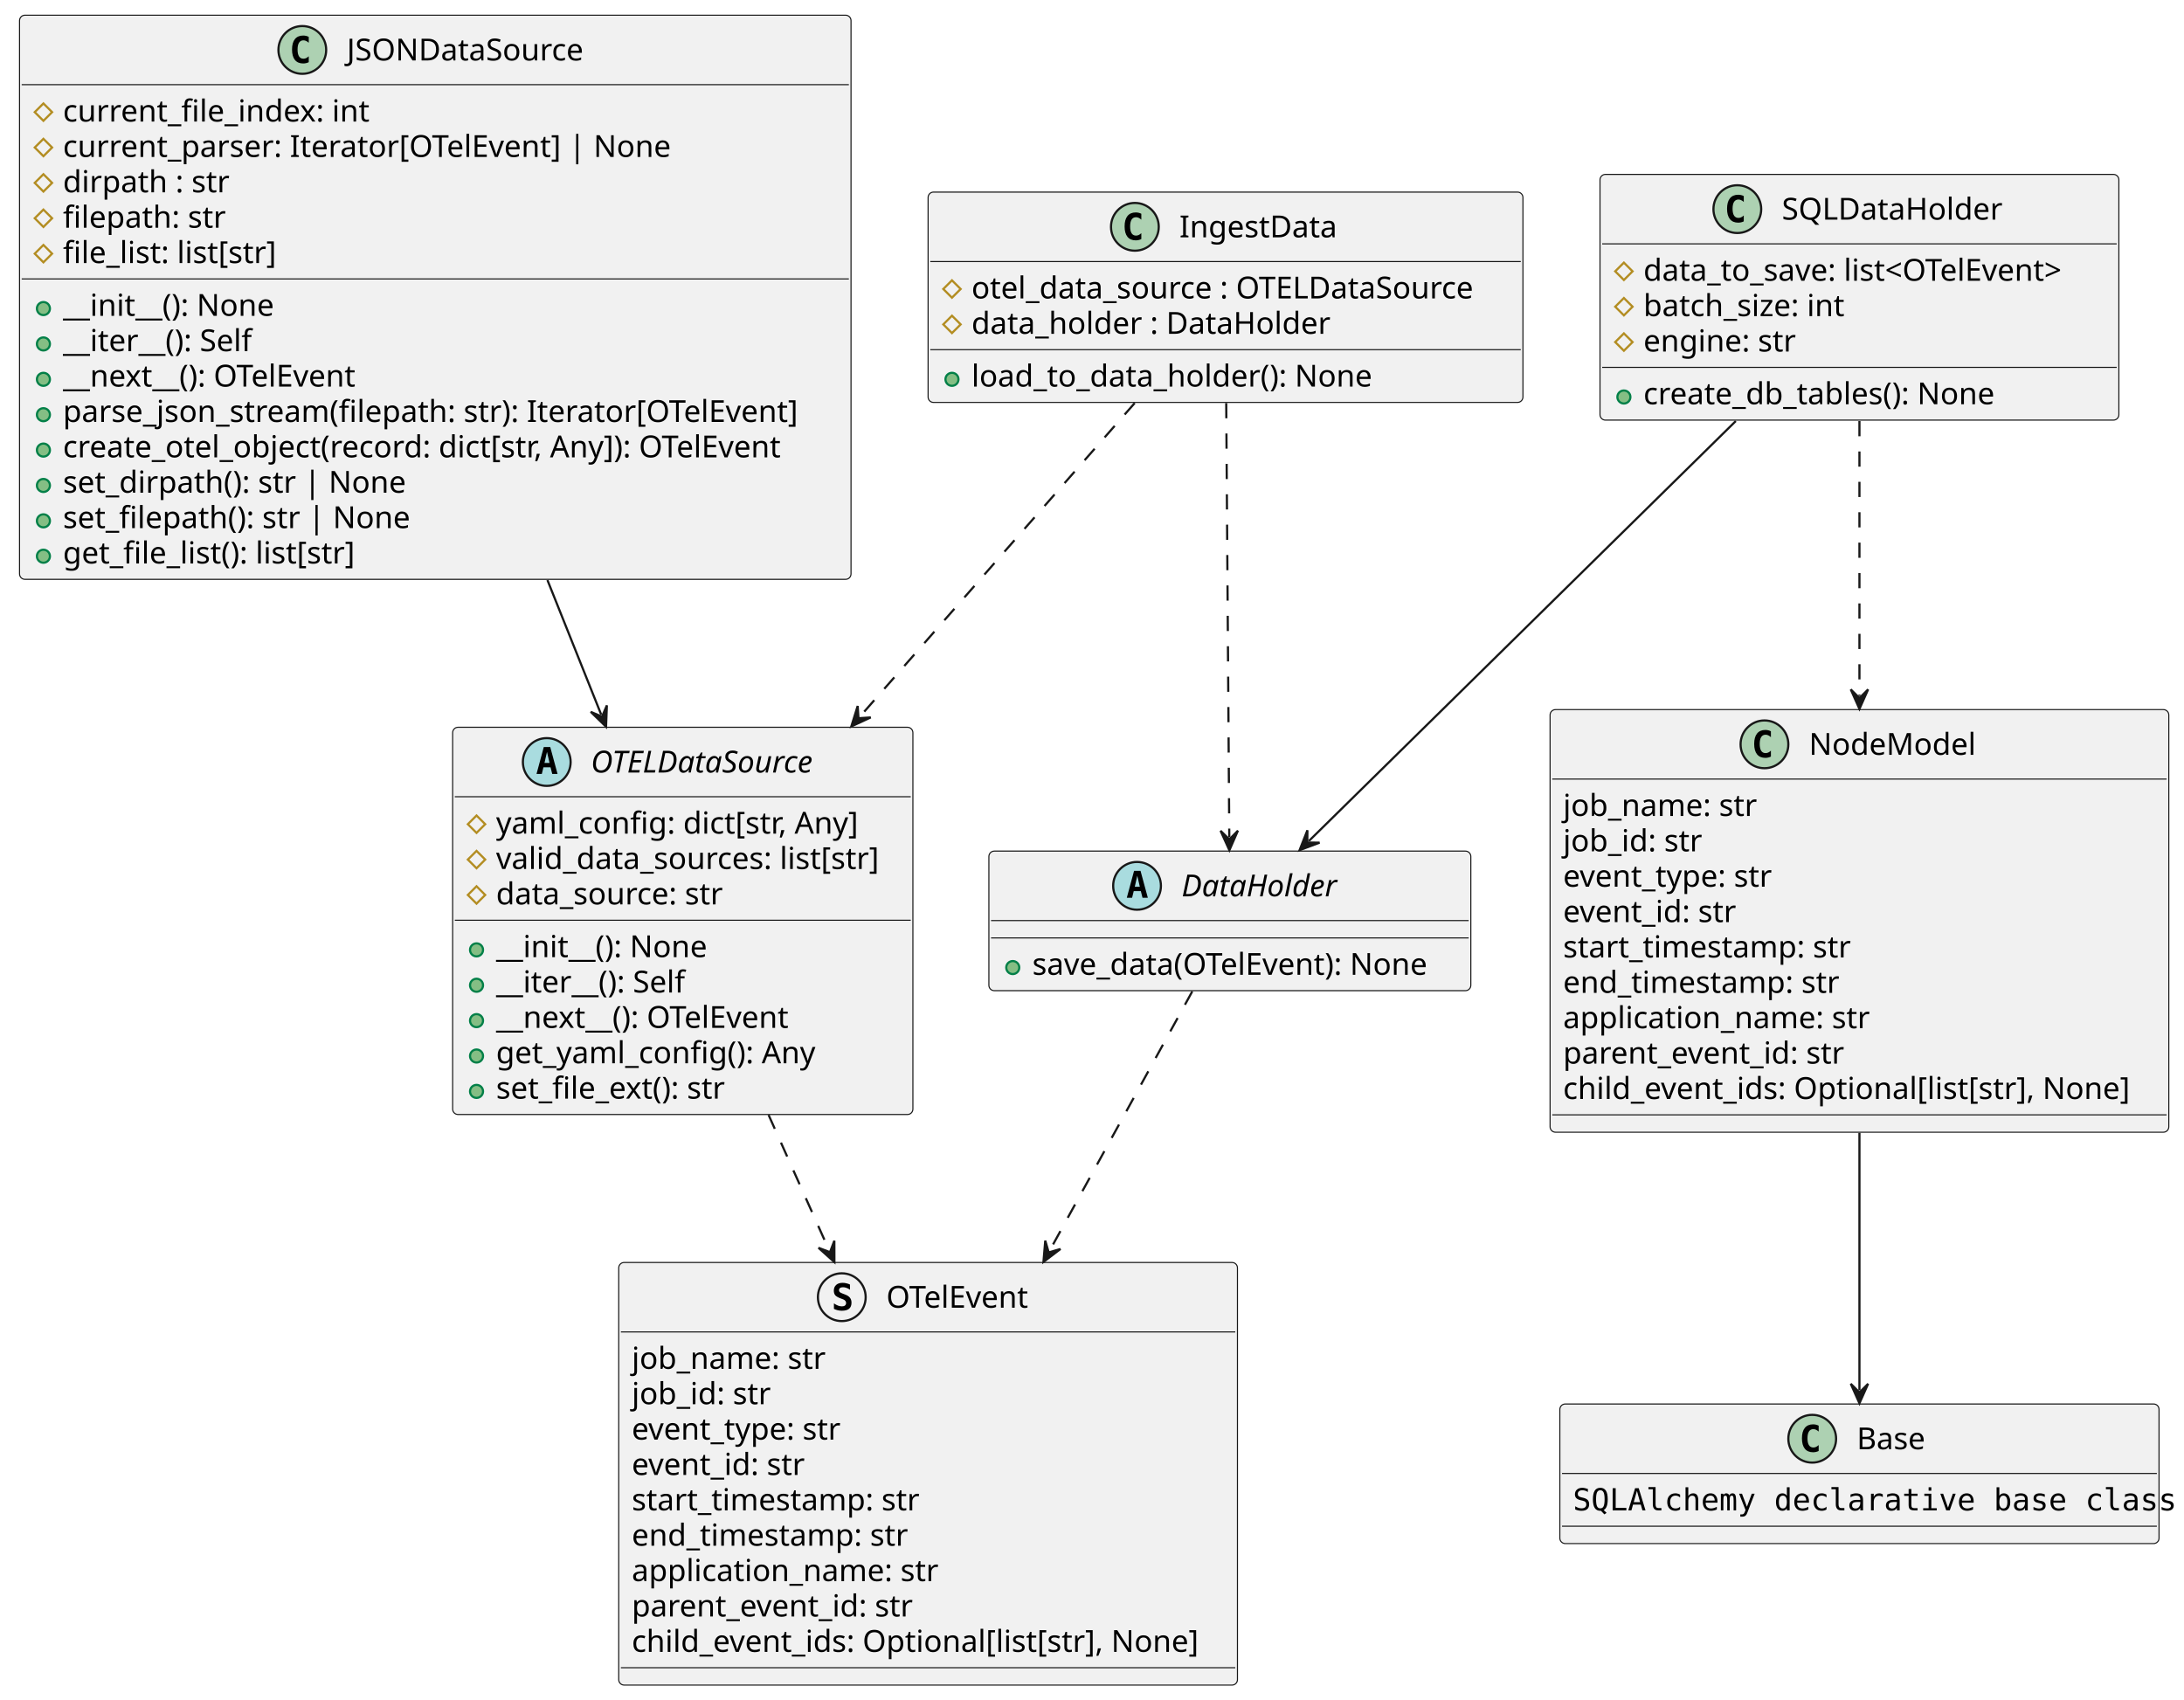
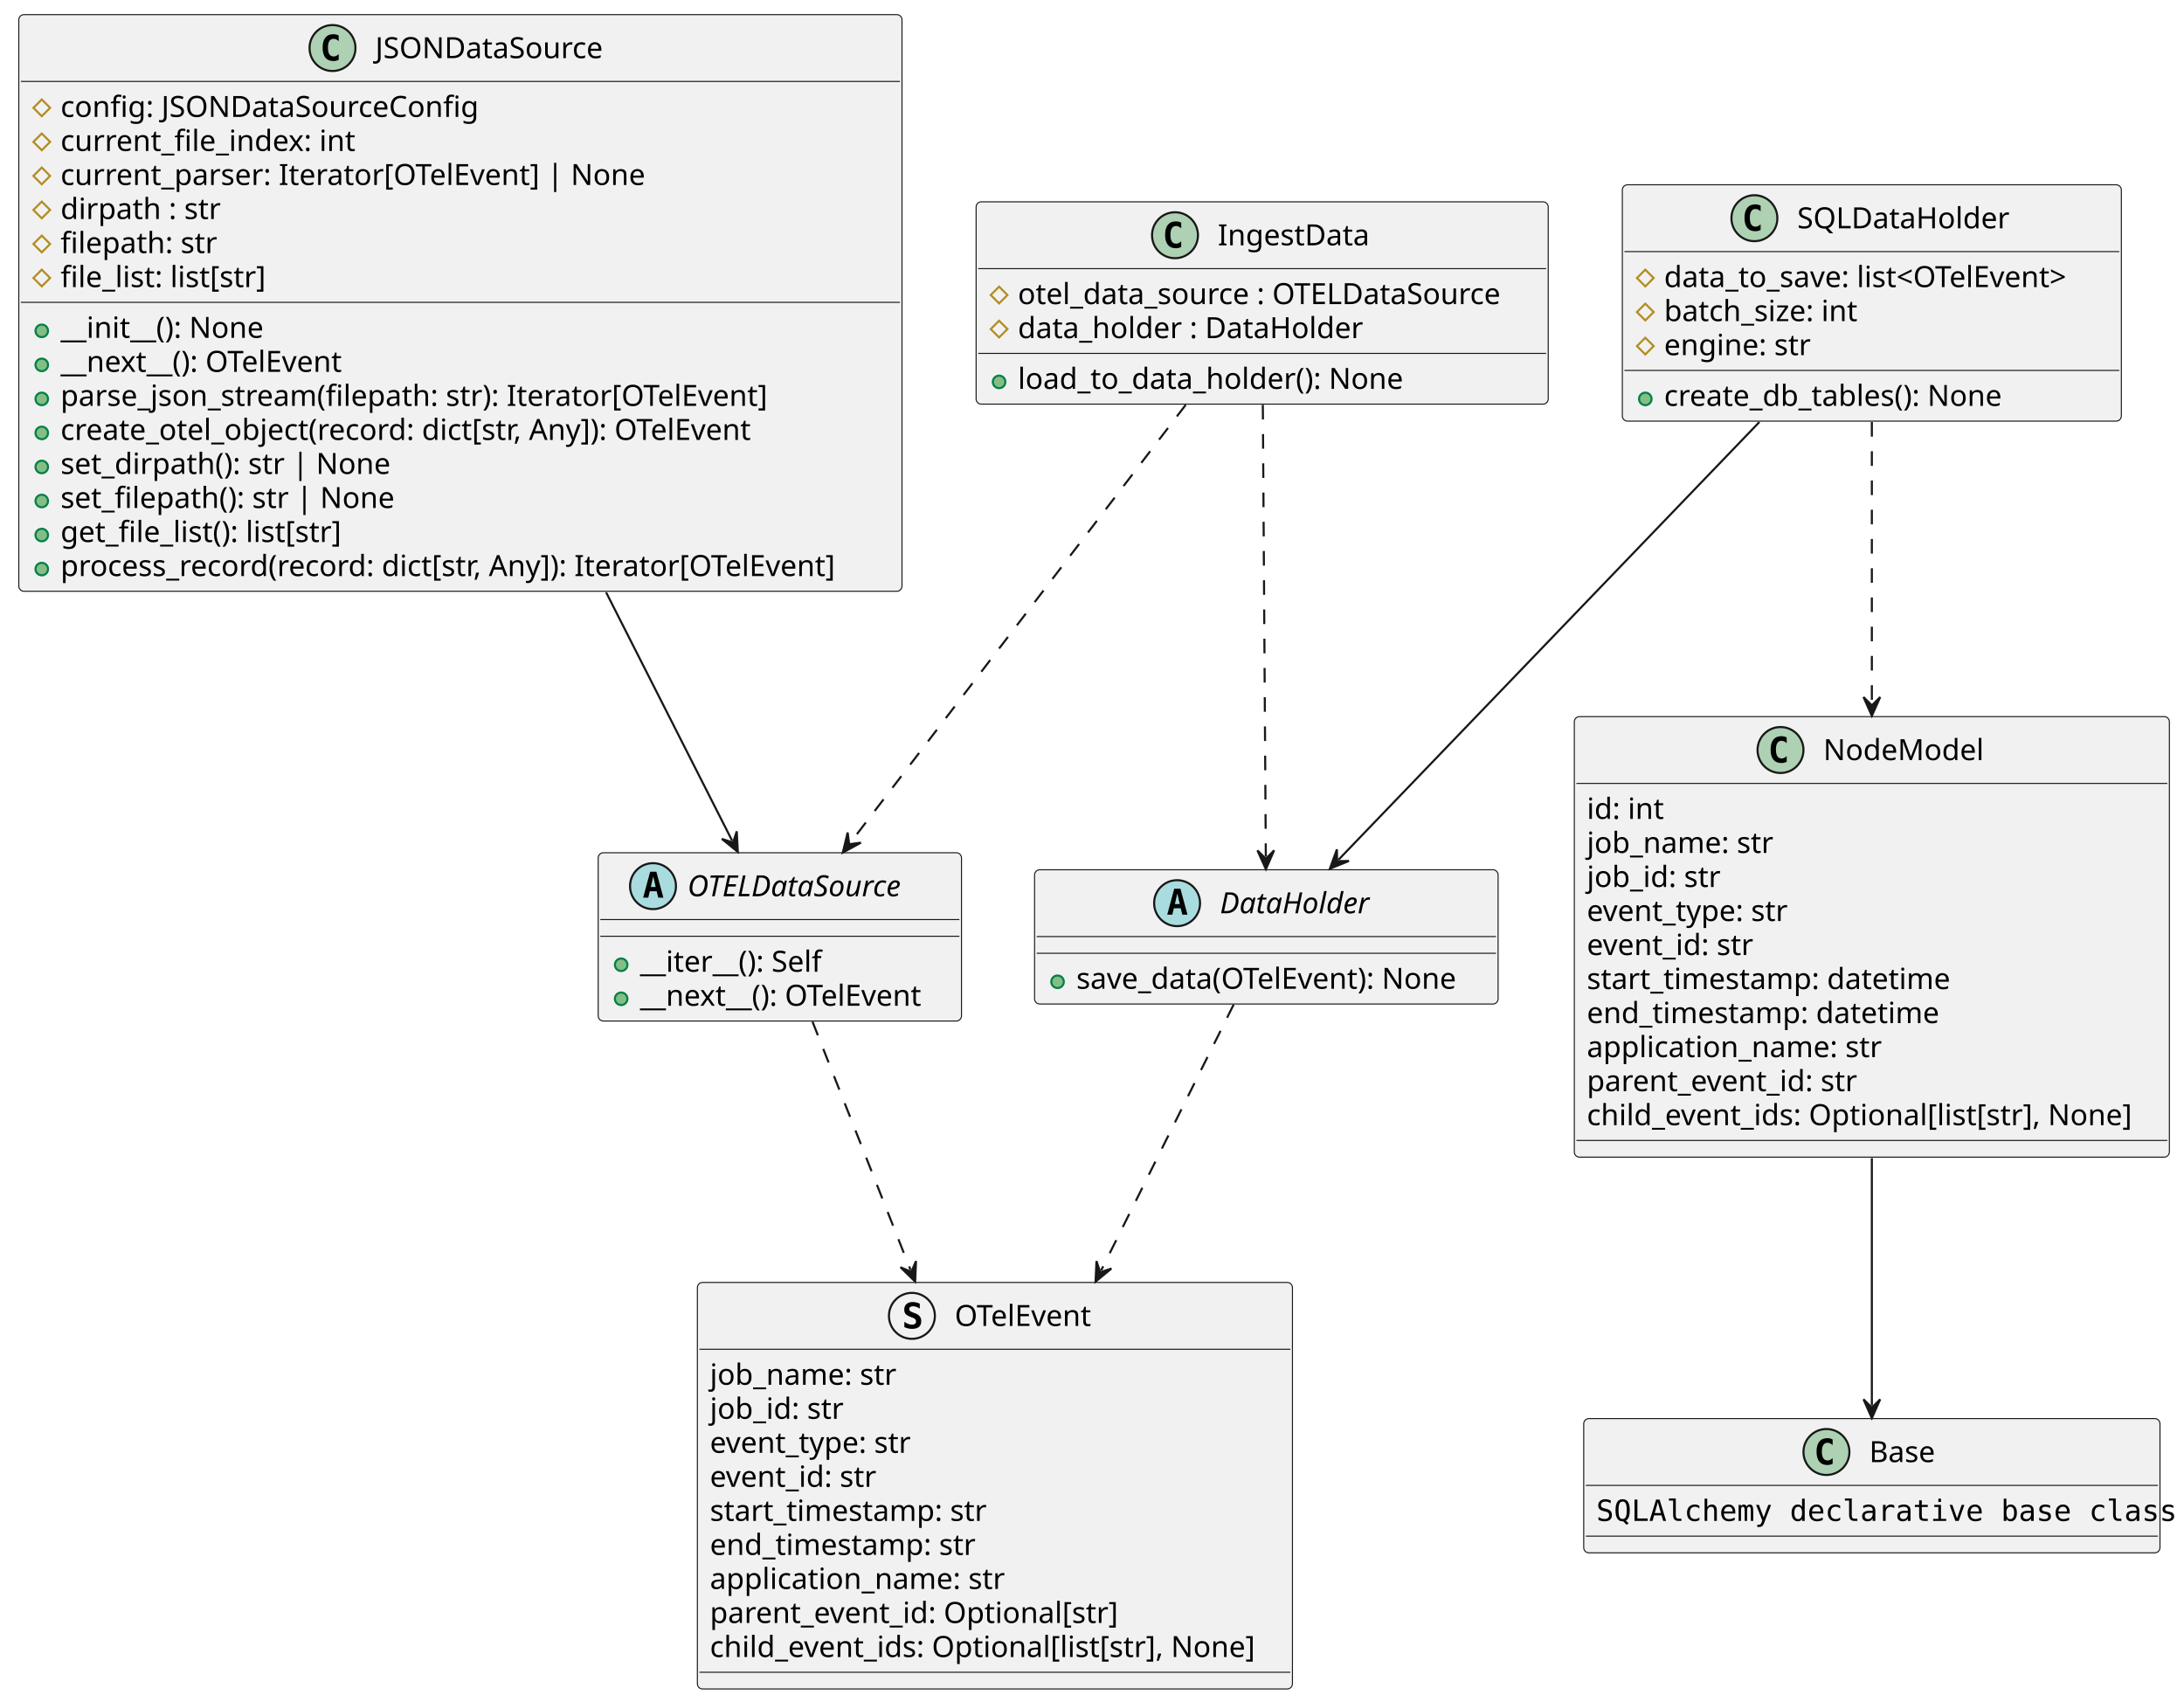
- <svg xmlns="http://www.w3.org/2000/svg" contentStyleType="text/css" height="783px" preserveAspectRatio="none" style="width:1006px;height:783px;background:#FFFFFF;" version="1.1" viewBox="0 0 1006 783" width="1006px" zoomAndPan="magnify">
+ <svg xmlns="http://www.w3.org/2000/svg" contentStyleType="text/css" height="815px" preserveAspectRatio="none" style="width:1046px;height:815px;background:#FFFFFF;" version="1.1" viewBox="0 0 1046 815" width="1046px" zoomAndPan="magnify">
  <defs />
  <g>
    <g id="elem_OTelEvent">
-       <rect codeLine="2" fill="#F1F1F1" height="194.672" id="OTelEvent" rx="2.5" ry="2.5" style="stroke:#181818;stroke-width:0.5;" width="285" x="285" y="581.53" />
-       <ellipse cx="387.75" cy="597.53" fill="#F1F1F1" rx="11" ry="11" style="stroke:#181818;stroke-width:1.0;" />
-       <path d="M387.234,598.092 Q385.375,597.389 384.719,596.624 Q384.078,595.842 384.078,594.53 Q384.078,592.842 385.156,591.874 Q386.234,590.905 388.109,590.905 Q388.969,590.905 389.812,591.108 Q390.672,591.296 391.516,591.686 L391.516,594.077 Q390.734,593.514 389.906,593.233 Q389.094,592.936 388.297,592.936 Q387.422,592.936 386.938,593.296 Q386.469,593.655 386.469,594.311 Q386.469,594.827 386.812,595.171 Q387.156,595.499 388.25,595.905 L389.312,596.311 Q390.797,596.858 391.5,597.764 Q392.219,598.671 392.219,600.046 Q392.219,601.921 391.109,602.842 Q390,603.764 387.75,603.764 Q386.828,603.764 385.906,603.546 Q384.984,603.327 384.125,602.905 L384.125,600.374 Q385.094,601.061 386.016,601.405 Q386.938,601.749 387.828,601.749 Q388.734,601.749 389.234,601.342 Q389.734,600.921 389.734,600.186 Q389.734,599.624 389.391,599.217 Q389.062,598.796 388.438,598.546 L387.234,598.092 Z " fill="#000000" />
-       <text fill="#000000" font-family="sans-serif" font-size="14" lengthAdjust="spacing" textLength="71" x="408.25" y="602.377">OTelEvent</text>
-       <line style="stroke:#181818;stroke-width:0.5;" x1="286" x2="569" y1="613.53" y2="613.53" />
-       <text fill="#000000" font-family="sans-serif" font-size="14" lengthAdjust="spacing" textLength="94" x="291" y="630.525">job_name: str</text>
-       <text fill="#000000" font-family="sans-serif" font-size="14" lengthAdjust="spacing" textLength="67" x="291" y="646.822">job_id: str</text>
-       <text fill="#000000" font-family="sans-serif" font-size="14" lengthAdjust="spacing" textLength="103" x="291" y="663.119">event_type: str</text>
-       <text fill="#000000" font-family="sans-serif" font-size="14" lengthAdjust="spacing" textLength="85" x="291" y="679.416">event_id: str</text>
-       <text fill="#000000" font-family="sans-serif" font-size="14" lengthAdjust="spacing" textLength="138" x="291" y="695.713">start_timestamp: str</text>
-       <text fill="#000000" font-family="sans-serif" font-size="14" lengthAdjust="spacing" textLength="134" x="291" y="712.01">end_timestamp: str</text>
-       <text fill="#000000" font-family="sans-serif" font-size="14" lengthAdjust="spacing" textLength="147" x="291" y="728.306">application_name: str</text>
-       <text fill="#000000" font-family="sans-serif" font-size="14" lengthAdjust="spacing" textLength="137" x="291" y="744.603">parent_event_id: str</text>
-       <text fill="#000000" font-family="sans-serif" font-size="14" lengthAdjust="spacing" textLength="273" x="291" y="760.9">child_event_ids: Optional[list[str], None]</text>
-       <line style="stroke:#181818;stroke-width:0.5;" x1="286" x2="569" y1="768.202" y2="768.202" />
+       <rect codeLine="2" fill="#F1F1F1" height="194.672" id="OTelEvent" rx="2.5" ry="2.5" style="stroke:#181818;stroke-width:0.5;" width="285" x="334" y="614.13" />
+       <ellipse cx="436.75" cy="630.13" fill="#F1F1F1" rx="11" ry="11" style="stroke:#181818;stroke-width:1.0;" />
+       <path d="M436.234,630.692 Q434.375,629.989 433.719,629.224 Q433.078,628.442 433.078,627.13 Q433.078,625.442 434.156,624.474 Q435.234,623.505 437.109,623.505 Q437.969,623.505 438.812,623.708 Q439.672,623.896 440.516,624.286 L440.516,626.677 Q439.734,626.114 438.906,625.833 Q438.094,625.536 437.297,625.536 Q436.422,625.536 435.938,625.896 Q435.469,626.255 435.469,626.911 Q435.469,627.427 435.812,627.771 Q436.156,628.099 437.25,628.505 L438.312,628.911 Q439.797,629.458 440.5,630.364 Q441.219,631.271 441.219,632.646 Q441.219,634.521 440.109,635.442 Q439,636.364 436.75,636.364 Q435.828,636.364 434.906,636.146 Q433.984,635.927 433.125,635.505 L433.125,632.974 Q434.094,633.661 435.016,634.005 Q435.938,634.349 436.828,634.349 Q437.734,634.349 438.234,633.942 Q438.734,633.521 438.734,632.786 Q438.734,632.224 438.391,631.817 Q438.062,631.396 437.438,631.146 L436.234,630.692 Z " fill="#000000" />
+       <text fill="#000000" font-family="sans-serif" font-size="14" lengthAdjust="spacing" textLength="71" x="457.25" y="634.977">OTelEvent</text>
+       <line style="stroke:#181818;stroke-width:0.5;" x1="335" x2="618" y1="646.13" y2="646.13" />
+       <text fill="#000000" font-family="sans-serif" font-size="14" lengthAdjust="spacing" textLength="94" x="340" y="663.125">job_name: str</text>
+       <text fill="#000000" font-family="sans-serif" font-size="14" lengthAdjust="spacing" textLength="67" x="340" y="679.422">job_id: str</text>
+       <text fill="#000000" font-family="sans-serif" font-size="14" lengthAdjust="spacing" textLength="103" x="340" y="695.719">event_type: str</text>
+       <text fill="#000000" font-family="sans-serif" font-size="14" lengthAdjust="spacing" textLength="85" x="340" y="712.016">event_id: str</text>
+       <text fill="#000000" font-family="sans-serif" font-size="14" lengthAdjust="spacing" textLength="138" x="340" y="728.313">start_timestamp: str</text>
+       <text fill="#000000" font-family="sans-serif" font-size="14" lengthAdjust="spacing" textLength="134" x="340" y="744.61">end_timestamp: str</text>
+       <text fill="#000000" font-family="sans-serif" font-size="14" lengthAdjust="spacing" textLength="147" x="340" y="760.906">application_name: str</text>
+       <text fill="#000000" font-family="sans-serif" font-size="14" lengthAdjust="spacing" textLength="204" x="340" y="777.203">parent_event_id: Optional[str]</text>
+       <text fill="#000000" font-family="sans-serif" font-size="14" lengthAdjust="spacing" textLength="273" x="340" y="793.5">child_event_ids: Optional[list[str], None]</text>
+       <line style="stroke:#181818;stroke-width:0.5;" x1="335" x2="618" y1="800.802" y2="800.802" />
    </g>
    <g id="elem_OTELDataSource">
-       <rect codeLine="14" fill="#F1F1F1" height="178.375" id="OTELDataSource" rx="2.5" ry="2.5" style="stroke:#181818;stroke-width:0.5;" width="212" x="208.5" y="335" />
-       <ellipse cx="251.85" cy="351" fill="#A9DCDF" rx="11" ry="11" style="stroke:#181818;stroke-width:1.0;" />
-       <path d="M251.959,346.344 L250.803,351.422 L253.131,351.422 L251.959,346.344 Z M250.475,344.109 L253.459,344.109 L256.819,356.5 L254.366,356.5 L253.6,353.438 L250.319,353.438 L249.569,356.5 L247.131,356.5 L250.475,344.109 Z " fill="#000000" />
-       <text fill="#000000" font-family="sans-serif" font-size="14" font-style="italic" lengthAdjust="spacing" textLength="117" x="272.15" y="355.847">OTELDataSource</text>
-       <line style="stroke:#181818;stroke-width:0.5;" x1="209.5" x2="419.5" y1="367" y2="367" />
-       <polygon fill="none" points="219.5,375.648,223.5,379.648,219.5,383.648,215.5,379.648" style="stroke:#B38D22;stroke-width:1.0;" />
-       <text fill="#000000" font-family="sans-serif" font-size="14" lengthAdjust="spacing" textLength="175" x="228.5" y="383.995">yaml_config: dict[str, Any]</text>
-       <polygon fill="none" points="219.5,391.945,223.5,395.945,219.5,399.945,215.5,395.945" style="stroke:#B38D22;stroke-width:1.0;" />
-       <text fill="#000000" font-family="sans-serif" font-size="14" lengthAdjust="spacing" textLength="186" x="228.5" y="400.292">valid_data_sources: list[str]</text>
-       <polygon fill="none" points="219.5,408.242,223.5,412.242,219.5,416.242,215.5,412.242" style="stroke:#B38D22;stroke-width:1.0;" />
-       <text fill="#000000" font-family="sans-serif" font-size="14" lengthAdjust="spacing" textLength="112" x="228.5" y="416.589">data_source: str</text>
-       <line style="stroke:#181818;stroke-width:0.5;" x1="209.5" x2="419.5" y1="423.891" y2="423.891" />
-       <ellipse cx="219.5" cy="437.539" fill="#84BE84" rx="3" ry="3" style="stroke:#038048;stroke-width:1.0;" />
-       <text fill="#000000" font-family="sans-serif" font-size="14" lengthAdjust="spacing" textLength="104" x="228.5" y="440.886">__init__(): None</text>
-       <ellipse cx="219.5" cy="453.836" fill="#84BE84" rx="3" ry="3" style="stroke:#038048;stroke-width:1.0;" />
-       <text fill="#000000" font-family="sans-serif" font-size="14" lengthAdjust="spacing" textLength="94" x="228.5" y="457.183">__iter__(): Self</text>
-       <ellipse cx="219.5" cy="470.133" fill="#84BE84" rx="3" ry="3" style="stroke:#038048;stroke-width:1.0;" />
-       <text fill="#000000" font-family="sans-serif" font-size="14" lengthAdjust="spacing" textLength="148" x="228.5" y="473.479">__next__(): OTelEvent</text>
-       <ellipse cx="219.5" cy="486.43" fill="#84BE84" rx="3" ry="3" style="stroke:#038048;stroke-width:1.0;" />
-       <text fill="#000000" font-family="sans-serif" font-size="14" lengthAdjust="spacing" textLength="154" x="228.5" y="489.776">get_yaml_config(): Any</text>
-       <ellipse cx="219.5" cy="502.727" fill="#84BE84" rx="3" ry="3" style="stroke:#038048;stroke-width:1.0;" />
-       <text fill="#000000" font-family="sans-serif" font-size="14" lengthAdjust="spacing" textLength="113" x="228.5" y="506.073">set_file_ext(): str</text>
+       <rect codeLine="14" fill="#F1F1F1" height="80.594" id="OTELDataSource" rx="2.5" ry="2.5" style="stroke:#181818;stroke-width:0.5;" width="174" x="286.5" y="408.35" />
+       <ellipse cx="312.75" cy="424.35" fill="#A9DCDF" rx="11" ry="11" style="stroke:#181818;stroke-width:1.0;" />
+       <path d="M312.859,419.694 L311.703,424.772 L314.031,424.772 L312.859,419.694 Z M311.375,417.459 L314.359,417.459 L317.719,429.85 L315.266,429.85 L314.5,426.788 L311.219,426.788 L310.469,429.85 L308.031,429.85 L311.375,417.459 Z " fill="#000000" />
+       <text fill="#000000" font-family="sans-serif" font-size="14" font-style="italic" lengthAdjust="spacing" textLength="117" x="329.25" y="429.197">OTELDataSource</text>
+       <line style="stroke:#181818;stroke-width:0.5;" x1="287.5" x2="459.5" y1="440.35" y2="440.35" />
+       <line style="stroke:#181818;stroke-width:0.5;" x1="287.5" x2="459.5" y1="448.35" y2="448.35" />
+       <ellipse cx="297.5" cy="461.998" fill="#84BE84" rx="3" ry="3" style="stroke:#038048;stroke-width:1.0;" />
+       <text fill="#000000" font-family="sans-serif" font-size="14" lengthAdjust="spacing" textLength="94" x="306.5" y="465.345">__iter__(): Self</text>
+       <ellipse cx="297.5" cy="478.295" fill="#84BE84" rx="3" ry="3" style="stroke:#038048;stroke-width:1.0;" />
+       <text fill="#000000" font-family="sans-serif" font-size="14" lengthAdjust="spacing" textLength="148" x="306.5" y="481.642">__next__(): OTelEvent</text>
    </g>
    <g id="elem_JSONDataSource">
-       <rect codeLine="25" fill="#F1F1F1" height="259.859" id="JSONDataSource" rx="2.5" ry="2.5" style="stroke:#181818;stroke-width:0.5;" width="383" x="9" y="7" />
-       <ellipse cx="139.25" cy="23" fill="#ADD1B2" rx="11" ry="11" style="stroke:#181818;stroke-width:1.0;" />
-       <path d="M142.219,28.641 Q141.641,28.938 141,29.078 Q140.359,29.234 139.656,29.234 Q137.156,29.234 135.828,27.594 Q134.516,25.938 134.516,22.812 Q134.516,19.688 135.828,18.031 Q137.156,16.375 139.656,16.375 Q140.359,16.375 141,16.531 Q141.656,16.688 142.219,16.984 L142.219,19.703 Q141.594,19.125 141,18.859 Q140.406,18.578 139.781,18.578 Q138.438,18.578 137.75,19.656 Q137.062,20.719 137.062,22.812 Q137.062,24.906 137.75,25.984 Q138.438,27.047 139.781,27.047 Q140.406,27.047 141,26.781 Q141.594,26.5 142.219,25.922 L142.219,28.641 Z " fill="#000000" />
-       <text fill="#000000" font-family="sans-serif" font-size="14" lengthAdjust="spacing" textLength="114" x="159.75" y="27.847">JSONDataSource</text>
-       <line style="stroke:#181818;stroke-width:0.5;" x1="10" x2="391" y1="39" y2="39" />
+       <rect codeLine="19" fill="#F1F1F1" height="276.156" id="JSONDataSource" rx="2.5" ry="2.5" style="stroke:#181818;stroke-width:0.5;" width="423" x="9" y="7" />
+       <ellipse cx="159.25" cy="23" fill="#ADD1B2" rx="11" ry="11" style="stroke:#181818;stroke-width:1.0;" />
+       <path d="M162.219,28.641 Q161.641,28.938 161,29.078 Q160.359,29.234 159.656,29.234 Q157.156,29.234 155.828,27.594 Q154.516,25.938 154.516,22.812 Q154.516,19.688 155.828,18.031 Q157.156,16.375 159.656,16.375 Q160.359,16.375 161,16.531 Q161.656,16.688 162.219,16.984 L162.219,19.703 Q161.594,19.125 161,18.859 Q160.406,18.578 159.781,18.578 Q158.438,18.578 157.75,19.656 Q157.062,20.719 157.062,22.812 Q157.062,24.906 157.75,25.984 Q158.438,27.047 159.781,27.047 Q160.406,27.047 161,26.781 Q161.594,26.5 162.219,25.922 L162.219,28.641 Z " fill="#000000" />
+       <text fill="#000000" font-family="sans-serif" font-size="14" lengthAdjust="spacing" textLength="114" x="179.75" y="27.847">JSONDataSource</text>
+       <line style="stroke:#181818;stroke-width:0.5;" x1="10" x2="431" y1="39" y2="39" />
      <polygon fill="none" points="20,47.648,24,51.648,20,55.648,16,51.648" style="stroke:#B38D22;stroke-width:1.0;" />
-       <text fill="#000000" font-family="sans-serif" font-size="14" lengthAdjust="spacing" textLength="146" x="29" y="55.995">current_file_index: int</text>
+       <text fill="#000000" font-family="sans-serif" font-size="14" lengthAdjust="spacing" textLength="209" x="29" y="55.995">config: JSONDataSourceConfig</text>
      <polygon fill="none" points="20,63.945,24,67.945,20,71.945,16,67.945" style="stroke:#B38D22;stroke-width:1.0;" />
-       <text fill="#000000" font-family="sans-serif" font-size="14" lengthAdjust="spacing" textLength="290" x="29" y="72.292">current_parser: Iterator[OTelEvent] | None</text>
+       <text fill="#000000" font-family="sans-serif" font-size="14" lengthAdjust="spacing" textLength="146" x="29" y="72.292">current_file_index: int</text>
      <polygon fill="none" points="20,80.242,24,84.242,20,88.242,16,84.242" style="stroke:#B38D22;stroke-width:1.0;" />
-       <text fill="#000000" font-family="sans-serif" font-size="14" lengthAdjust="spacing" textLength="79" x="29" y="88.589">dirpath : str</text>
+       <text fill="#000000" font-family="sans-serif" font-size="14" lengthAdjust="spacing" textLength="290" x="29" y="88.589">current_parser: Iterator[OTelEvent] | None</text>
      <polygon fill="none" points="20,96.539,24,100.539,20,104.539,16,100.539" style="stroke:#B38D22;stroke-width:1.0;" />
-       <text fill="#000000" font-family="sans-serif" font-size="14" lengthAdjust="spacing" textLength="77" x="29" y="104.886">filepath: str</text>
+       <text fill="#000000" font-family="sans-serif" font-size="14" lengthAdjust="spacing" textLength="79" x="29" y="104.886">dirpath : str</text>
      <polygon fill="none" points="20,112.836,24,116.836,20,120.836,16,116.836" style="stroke:#B38D22;stroke-width:1.0;" />
-       <text fill="#000000" font-family="sans-serif" font-size="14" lengthAdjust="spacing" textLength="101" x="29" y="121.183">file_list: list[str]</text>
-       <line style="stroke:#181818;stroke-width:0.5;" x1="10" x2="391" y1="128.484" y2="128.484" />
-       <ellipse cx="20" cy="142.133" fill="#84BE84" rx="3" ry="3" style="stroke:#038048;stroke-width:1.0;" />
-       <text fill="#000000" font-family="sans-serif" font-size="14" lengthAdjust="spacing" textLength="104" x="29" y="145.48">__init__(): None</text>
+       <text fill="#000000" font-family="sans-serif" font-size="14" lengthAdjust="spacing" textLength="77" x="29" y="121.183">filepath: str</text>
+       <polygon fill="none" points="20,129.133,24,133.133,20,137.133,16,133.133" style="stroke:#B38D22;stroke-width:1.0;" />
+       <text fill="#000000" font-family="sans-serif" font-size="14" lengthAdjust="spacing" textLength="101" x="29" y="137.48">file_list: list[str]</text>
+       <line style="stroke:#181818;stroke-width:0.5;" x1="10" x2="431" y1="144.781" y2="144.781" />
      <ellipse cx="20" cy="158.43" fill="#84BE84" rx="3" ry="3" style="stroke:#038048;stroke-width:1.0;" />
-       <text fill="#000000" font-family="sans-serif" font-size="14" lengthAdjust="spacing" textLength="94" x="29" y="161.776">__iter__(): Self</text>
+       <text fill="#000000" font-family="sans-serif" font-size="14" lengthAdjust="spacing" textLength="104" x="29" y="161.776">__init__(): None</text>
      <ellipse cx="20" cy="174.727" fill="#84BE84" rx="3" ry="3" style="stroke:#038048;stroke-width:1.0;" />
      <text fill="#000000" font-family="sans-serif" font-size="14" lengthAdjust="spacing" textLength="148" x="29" y="178.073">__next__(): OTelEvent</text>
      <ellipse cx="20" cy="191.023" fill="#84BE84" rx="3" ry="3" style="stroke:#038048;stroke-width:1.0;" />
      <text fill="#000000" font-family="sans-serif" font-size="14" lengthAdjust="spacing" textLength="356" x="29" y="194.37">parse_json_stream(filepath: str): Iterator[OTelEvent]</text>
      <ellipse cx="20" cy="207.32" fill="#84BE84" rx="3" ry="3" style="stroke:#038048;stroke-width:1.0;" />
      <text fill="#000000" font-family="sans-serif" font-size="14" lengthAdjust="spacing" textLength="357" x="29" y="210.667">create_otel_object(record: dict[str, Any]): OTelEvent</text>
      <ellipse cx="20" cy="223.617" fill="#84BE84" rx="3" ry="3" style="stroke:#038048;stroke-width:1.0;" />
      <text fill="#000000" font-family="sans-serif" font-size="14" lengthAdjust="spacing" textLength="164" x="29" y="226.964">set_dirpath(): str | None</text>
      <ellipse cx="20" cy="239.914" fill="#84BE84" rx="3" ry="3" style="stroke:#038048;stroke-width:1.0;" />
      <text fill="#000000" font-family="sans-serif" font-size="14" lengthAdjust="spacing" textLength="166" x="29" y="243.261">set_filepath(): str | None</text>
      <ellipse cx="20" cy="256.211" fill="#84BE84" rx="3" ry="3" style="stroke:#038048;stroke-width:1.0;" />
      <text fill="#000000" font-family="sans-serif" font-size="14" lengthAdjust="spacing" textLength="141" x="29" y="259.558">get_file_list(): list[str]</text>
+       <ellipse cx="20" cy="272.508" fill="#84BE84" rx="3" ry="3" style="stroke:#038048;stroke-width:1.0;" />
+       <text fill="#000000" font-family="sans-serif" font-size="14" lengthAdjust="spacing" textLength="397" x="29" y="275.854">process_record(record: dict[str, Any]): Iterator[OTelEvent]</text>
    </g>
    <g id="elem_SQLDataHolder">
-       <rect codeLine="41" fill="#F1F1F1" height="113.188" id="SQLDataHolder" rx="2.5" ry="2.5" style="stroke:#181818;stroke-width:0.5;" width="239" x="737" y="80.33" />
-       <ellipse cx="800.25" cy="96.33" fill="#ADD1B2" rx="11" ry="11" style="stroke:#181818;stroke-width:1.0;" />
-       <path d="M803.219,101.971 Q802.641,102.267 802,102.408 Q801.359,102.564 800.656,102.564 Q798.156,102.564 796.828,100.924 Q795.516,99.267 795.516,96.142 Q795.516,93.017 796.828,91.361 Q798.156,89.705 800.656,89.705 Q801.359,89.705 802,89.861 Q802.656,90.017 803.219,90.314 L803.219,93.033 Q802.594,92.455 802,92.189 Q801.406,91.908 800.781,91.908 Q799.438,91.908 798.75,92.986 Q798.062,94.049 798.062,96.142 Q798.062,98.236 798.75,99.314 Q799.438,100.377 800.781,100.377 Q801.406,100.377 802,100.111 Q802.594,99.83 803.219,99.252 L803.219,101.971 Z " fill="#000000" />
-       <text fill="#000000" font-family="sans-serif" font-size="14" lengthAdjust="spacing" textLength="104" x="820.75" y="101.177">SQLDataHolder</text>
-       <line style="stroke:#181818;stroke-width:0.5;" x1="738" x2="975" y1="112.33" y2="112.33" />
-       <polygon fill="none" points="748,120.978,752,124.978,748,128.978,744,124.978" style="stroke:#B38D22;stroke-width:1.0;" />
-       <text fill="#000000" font-family="sans-serif" font-size="14" lengthAdjust="spacing" textLength="213" x="757" y="129.325">data_to_save: list&lt;OTelEvent&gt;</text>
-       <polygon fill="none" points="748,137.275,752,141.275,748,145.275,744,141.275" style="stroke:#B38D22;stroke-width:1.0;" />
-       <text fill="#000000" font-family="sans-serif" font-size="14" lengthAdjust="spacing" textLength="100" x="757" y="145.622">batch_size: int</text>
-       <polygon fill="none" points="748,153.572,752,157.572,748,161.572,744,157.572" style="stroke:#B38D22;stroke-width:1.0;" />
-       <text fill="#000000" font-family="sans-serif" font-size="14" lengthAdjust="spacing" textLength="75" x="757" y="161.919">engine: str</text>
-       <line style="stroke:#181818;stroke-width:0.5;" x1="738" x2="975" y1="169.221" y2="169.221" />
-       <ellipse cx="748" cy="182.869" fill="#84BE84" rx="3" ry="3" style="stroke:#038048;stroke-width:1.0;" />
-       <text fill="#000000" font-family="sans-serif" font-size="14" lengthAdjust="spacing" textLength="174" x="757" y="186.216">create_db_tables(): None</text>
+       <rect codeLine="36" fill="#F1F1F1" height="113.188" id="SQLDataHolder" rx="2.5" ry="2.5" style="stroke:#181818;stroke-width:0.5;" width="239" x="777" y="88.49" />
+       <ellipse cx="840.25" cy="104.49" fill="#ADD1B2" rx="11" ry="11" style="stroke:#181818;stroke-width:1.0;" />
+       <path d="M843.219,110.131 Q842.641,110.427 842,110.568 Q841.359,110.724 840.656,110.724 Q838.156,110.724 836.828,109.084 Q835.516,107.427 835.516,104.302 Q835.516,101.177 836.828,99.521 Q838.156,97.865 840.656,97.865 Q841.359,97.865 842,98.021 Q842.656,98.177 843.219,98.474 L843.219,101.193 Q842.594,100.615 842,100.349 Q841.406,100.068 840.781,100.068 Q839.438,100.068 838.75,101.146 Q838.062,102.209 838.062,104.302 Q838.062,106.396 838.75,107.474 Q839.438,108.537 840.781,108.537 Q841.406,108.537 842,108.271 Q842.594,107.99 843.219,107.412 L843.219,110.131 Z " fill="#000000" />
+       <text fill="#000000" font-family="sans-serif" font-size="14" lengthAdjust="spacing" textLength="104" x="860.75" y="109.337">SQLDataHolder</text>
+       <line style="stroke:#181818;stroke-width:0.5;" x1="778" x2="1015" y1="120.49" y2="120.49" />
+       <polygon fill="none" points="788,129.138,792,133.138,788,137.138,784,133.138" style="stroke:#B38D22;stroke-width:1.0;" />
+       <text fill="#000000" font-family="sans-serif" font-size="14" lengthAdjust="spacing" textLength="213" x="797" y="137.485">data_to_save: list&lt;OTelEvent&gt;</text>
+       <polygon fill="none" points="788,145.435,792,149.435,788,153.435,784,149.435" style="stroke:#B38D22;stroke-width:1.0;" />
+       <text fill="#000000" font-family="sans-serif" font-size="14" lengthAdjust="spacing" textLength="100" x="797" y="153.782">batch_size: int</text>
+       <polygon fill="none" points="788,161.732,792,165.732,788,169.732,784,165.732" style="stroke:#B38D22;stroke-width:1.0;" />
+       <text fill="#000000" font-family="sans-serif" font-size="14" lengthAdjust="spacing" textLength="75" x="797" y="170.079">engine: str</text>
+       <line style="stroke:#181818;stroke-width:0.5;" x1="778" x2="1015" y1="177.381" y2="177.381" />
+       <ellipse cx="788" cy="191.029" fill="#84BE84" rx="3" ry="3" style="stroke:#038048;stroke-width:1.0;" />
+       <text fill="#000000" font-family="sans-serif" font-size="14" lengthAdjust="spacing" textLength="174" x="797" y="194.376">create_db_tables(): None</text>
    </g>
    <g id="elem_NodeModel">
-       <rect codeLine="48" fill="#F1F1F1" height="194.672" id="NodeModel" rx="2.5" ry="2.5" style="stroke:#181818;stroke-width:0.5;" width="285" x="714" y="326.86" />
-       <ellipse cx="812.75" cy="342.86" fill="#ADD1B2" rx="11" ry="11" style="stroke:#181818;stroke-width:1.0;" />
-       <path d="M815.719,348.501 Q815.141,348.798 814.5,348.938 Q813.859,349.094 813.156,349.094 Q810.656,349.094 809.328,347.454 Q808.016,345.798 808.016,342.673 Q808.016,339.548 809.328,337.891 Q810.656,336.235 813.156,336.235 Q813.859,336.235 814.5,336.391 Q815.156,336.548 815.719,336.844 L815.719,339.563 Q815.094,338.985 814.5,338.719 Q813.906,338.438 813.281,338.438 Q811.938,338.438 811.25,339.516 Q810.562,340.579 810.562,342.673 Q810.562,344.766 811.25,345.844 Q811.938,346.907 813.281,346.907 Q813.906,346.907 814.5,346.641 Q815.094,346.36 815.719,345.782 L815.719,348.501 Z " fill="#000000" />
-       <text fill="#000000" font-family="sans-serif" font-size="14" lengthAdjust="spacing" textLength="79" x="833.25" y="347.707">NodeModel</text>
-       <line style="stroke:#181818;stroke-width:0.5;" x1="715" x2="998" y1="358.86" y2="358.86" />
-       <text fill="#000000" font-family="sans-serif" font-size="14" lengthAdjust="spacing" textLength="94" x="720" y="375.855">job_name: str</text>
-       <text fill="#000000" font-family="sans-serif" font-size="14" lengthAdjust="spacing" textLength="67" x="720" y="392.152">job_id: str</text>
-       <text fill="#000000" font-family="sans-serif" font-size="14" lengthAdjust="spacing" textLength="103" x="720" y="408.449">event_type: str</text>
-       <text fill="#000000" font-family="sans-serif" font-size="14" lengthAdjust="spacing" textLength="85" x="720" y="424.746">event_id: str</text>
-       <text fill="#000000" font-family="sans-serif" font-size="14" lengthAdjust="spacing" textLength="138" x="720" y="441.043">start_timestamp: str</text>
-       <text fill="#000000" font-family="sans-serif" font-size="14" lengthAdjust="spacing" textLength="134" x="720" y="457.339">end_timestamp: str</text>
-       <text fill="#000000" font-family="sans-serif" font-size="14" lengthAdjust="spacing" textLength="147" x="720" y="473.636">application_name: str</text>
-       <text fill="#000000" font-family="sans-serif" font-size="14" lengthAdjust="spacing" textLength="137" x="720" y="489.933">parent_event_id: str</text>
-       <text fill="#000000" font-family="sans-serif" font-size="14" lengthAdjust="spacing" textLength="273" x="720" y="506.23">child_event_ids: Optional[list[str], None]</text>
-       <line style="stroke:#181818;stroke-width:0.5;" x1="715" x2="998" y1="513.532" y2="513.532" />
+       <rect codeLine="43" fill="#F1F1F1" height="210.969" id="NodeModel" rx="2.5" ry="2.5" style="stroke:#181818;stroke-width:0.5;" width="285" x="754" y="343.16" />
+       <ellipse cx="852.75" cy="359.16" fill="#ADD1B2" rx="11" ry="11" style="stroke:#181818;stroke-width:1.0;" />
+       <path d="M855.719,364.801 Q855.141,365.098 854.5,365.238 Q853.859,365.394 853.156,365.394 Q850.656,365.394 849.328,363.754 Q848.016,362.098 848.016,358.973 Q848.016,355.848 849.328,354.191 Q850.656,352.535 853.156,352.535 Q853.859,352.535 854.5,352.691 Q855.156,352.848 855.719,353.144 L855.719,355.863 Q855.094,355.285 854.5,355.019 Q853.906,354.738 853.281,354.738 Q851.938,354.738 851.25,355.816 Q850.562,356.879 850.562,358.973 Q850.562,361.066 851.25,362.144 Q851.938,363.207 853.281,363.207 Q853.906,363.207 854.5,362.941 Q855.094,362.66 855.719,362.082 L855.719,364.801 Z " fill="#000000" />
+       <text fill="#000000" font-family="sans-serif" font-size="14" lengthAdjust="spacing" textLength="79" x="873.25" y="364.007">NodeModel</text>
+       <line style="stroke:#181818;stroke-width:0.5;" x1="755" x2="1038" y1="375.16" y2="375.16" />
+       <text fill="#000000" font-family="sans-serif" font-size="14" lengthAdjust="spacing" textLength="38" x="760" y="392.155">id: int</text>
+       <text fill="#000000" font-family="sans-serif" font-size="14" lengthAdjust="spacing" textLength="94" x="760" y="408.452">job_name: str</text>
+       <text fill="#000000" font-family="sans-serif" font-size="14" lengthAdjust="spacing" textLength="67" x="760" y="424.749">job_id: str</text>
+       <text fill="#000000" font-family="sans-serif" font-size="14" lengthAdjust="spacing" textLength="103" x="760" y="441.046">event_type: str</text>
+       <text fill="#000000" font-family="sans-serif" font-size="14" lengthAdjust="spacing" textLength="85" x="760" y="457.343">event_id: str</text>
+       <text fill="#000000" font-family="sans-serif" font-size="14" lengthAdjust="spacing" textLength="181" x="760" y="473.639">start_timestamp: datetime</text>
+       <text fill="#000000" font-family="sans-serif" font-size="14" lengthAdjust="spacing" textLength="177" x="760" y="489.936">end_timestamp: datetime</text>
+       <text fill="#000000" font-family="sans-serif" font-size="14" lengthAdjust="spacing" textLength="147" x="760" y="506.233">application_name: str</text>
+       <text fill="#000000" font-family="sans-serif" font-size="14" lengthAdjust="spacing" textLength="137" x="760" y="522.53">parent_event_id: str</text>
+       <text fill="#000000" font-family="sans-serif" font-size="14" lengthAdjust="spacing" textLength="273" x="760" y="538.827">child_event_ids: Optional[list[str], None]</text>
+       <line style="stroke:#181818;stroke-width:0.5;" x1="755" x2="1038" y1="546.129" y2="546.129" />
    </g>
    <g id="elem_Base">
-       <rect codeLine="60" fill="#F1F1F1" height="64.297" id="Base" rx="2.5" ry="2.5" style="stroke:#181818;stroke-width:0.5;" width="276" x="718.5" y="646.72" />
-       <ellipse cx="834.75" cy="662.72" fill="#ADD1B2" rx="11" ry="11" style="stroke:#181818;stroke-width:1.0;" />
-       <path d="M837.719,668.361 Q837.141,668.658 836.5,668.798 Q835.859,668.954 835.156,668.954 Q832.656,668.954 831.328,667.314 Q830.016,665.658 830.016,662.533 Q830.016,659.408 831.328,657.751 Q832.656,656.095 835.156,656.095 Q835.859,656.095 836.5,656.251 Q837.156,656.408 837.719,656.704 L837.719,659.423 Q837.094,658.845 836.5,658.579 Q835.906,658.298 835.281,658.298 Q833.938,658.298 833.25,659.376 Q832.562,660.439 832.562,662.533 Q832.562,664.626 833.25,665.704 Q833.938,666.767 835.281,666.767 Q835.906,666.767 836.5,666.501 Q837.094,666.22 837.719,665.642 L837.719,668.361 Z " fill="#000000" />
-       <text fill="#000000" font-family="sans-serif" font-size="14" lengthAdjust="spacing" textLength="35" x="855.25" y="667.567">Base</text>
-       <line style="stroke:#181818;stroke-width:0.5;" x1="719.5" x2="993.5" y1="678.72" y2="678.72" />
-       <text fill="#000000" font-family="monospace" font-size="14" lengthAdjust="spacing" textLength="264" x="724.5" y="695.715">SQLAlchemy declarative base class</text>
-       <line style="stroke:#181818;stroke-width:0.5;" x1="719.5" x2="993.5" y1="703.017" y2="703.017" />
+       <rect codeLine="56" fill="#F1F1F1" height="64.297" id="Base" rx="2.5" ry="2.5" style="stroke:#181818;stroke-width:0.5;" width="276" x="758.5" y="679.32" />
+       <ellipse cx="874.75" cy="695.32" fill="#ADD1B2" rx="11" ry="11" style="stroke:#181818;stroke-width:1.0;" />
+       <path d="M877.719,700.961 Q877.141,701.258 876.5,701.398 Q875.859,701.554 875.156,701.554 Q872.656,701.554 871.328,699.914 Q870.016,698.258 870.016,695.133 Q870.016,692.008 871.328,690.351 Q872.656,688.695 875.156,688.695 Q875.859,688.695 876.5,688.851 Q877.156,689.008 877.719,689.304 L877.719,692.023 Q877.094,691.445 876.5,691.179 Q875.906,690.898 875.281,690.898 Q873.938,690.898 873.25,691.976 Q872.562,693.039 872.562,695.133 Q872.562,697.226 873.25,698.304 Q873.938,699.367 875.281,699.367 Q875.906,699.367 876.5,699.101 Q877.094,698.82 877.719,698.242 L877.719,700.961 Z " fill="#000000" />
+       <text fill="#000000" font-family="sans-serif" font-size="14" lengthAdjust="spacing" textLength="35" x="895.25" y="700.167">Base</text>
+       <line style="stroke:#181818;stroke-width:0.5;" x1="759.5" x2="1033.5" y1="711.32" y2="711.32" />
+       <text fill="#000000" font-family="monospace" font-size="14" lengthAdjust="spacing" textLength="264" x="764.5" y="728.315">SQLAlchemy declarative base class</text>
+       <line style="stroke:#181818;stroke-width:0.5;" x1="759.5" x2="1033.5" y1="735.617" y2="735.617" />
    </g>
    <g id="elem_DataHolder">
-       <rect codeLine="64" fill="#F1F1F1" height="64.297" id="DataHolder" rx="2.5" ry="2.5" style="stroke:#181818;stroke-width:0.5;" width="222" x="455.5" y="392.04" />
-       <ellipse cx="523.75" cy="408.04" fill="#A9DCDF" rx="11" ry="11" style="stroke:#181818;stroke-width:1.0;" />
-       <path d="M523.859,403.384 L522.703,408.462 L525.031,408.462 L523.859,403.384 Z M522.375,401.149 L525.359,401.149 L528.719,413.54 L526.266,413.54 L525.5,410.478 L522.219,410.478 L521.469,413.54 L519.031,413.54 L522.375,401.149 Z " fill="#000000" />
-       <text fill="#000000" font-family="sans-serif" font-size="14" font-style="italic" lengthAdjust="spacing" textLength="77" x="544.25" y="412.887">DataHolder</text>
-       <line style="stroke:#181818;stroke-width:0.5;" x1="456.5" x2="676.5" y1="424.04" y2="424.04" />
-       <line style="stroke:#181818;stroke-width:0.5;" x1="456.5" x2="676.5" y1="432.04" y2="432.04" />
-       <ellipse cx="466.5" cy="445.688" fill="#84BE84" rx="3" ry="3" style="stroke:#038048;stroke-width:1.0;" />
-       <text fill="#000000" font-family="sans-serif" font-size="14" lengthAdjust="spacing" textLength="196" x="475.5" y="449.035">save_data(OTelEvent): None</text>
+       <rect codeLine="60" fill="#F1F1F1" height="64.297" id="DataHolder" rx="2.5" ry="2.5" style="stroke:#181818;stroke-width:0.5;" width="222" x="495.5" y="416.5" />
+       <ellipse cx="563.75" cy="432.5" fill="#A9DCDF" rx="11" ry="11" style="stroke:#181818;stroke-width:1.0;" />
+       <path d="M563.859,427.844 L562.703,432.922 L565.031,432.922 L563.859,427.844 Z M562.375,425.609 L565.359,425.609 L568.719,438 L566.266,438 L565.5,434.938 L562.219,434.938 L561.469,438 L559.031,438 L562.375,425.609 Z " fill="#000000" />
+       <text fill="#000000" font-family="sans-serif" font-size="14" font-style="italic" lengthAdjust="spacing" textLength="77" x="584.25" y="437.347">DataHolder</text>
+       <line style="stroke:#181818;stroke-width:0.5;" x1="496.5" x2="716.5" y1="448.5" y2="448.5" />
+       <line style="stroke:#181818;stroke-width:0.5;" x1="496.5" x2="716.5" y1="456.5" y2="456.5" />
+       <ellipse cx="506.5" cy="470.148" fill="#84BE84" rx="3" ry="3" style="stroke:#038048;stroke-width:1.0;" />
+       <text fill="#000000" font-family="sans-serif" font-size="14" lengthAdjust="spacing" textLength="196" x="515.5" y="473.495">save_data(OTelEvent): None</text>
    </g>
    <g id="elem_IngestData">
-       <rect codeLine="68" fill="#F1F1F1" height="96.891" id="IngestData" rx="2.5" ry="2.5" style="stroke:#181818;stroke-width:0.5;" width="274" x="427.5" y="88.48" />
-       <ellipse cx="522.75" cy="104.48" fill="#ADD1B2" rx="11" ry="11" style="stroke:#181818;stroke-width:1.0;" />
-       <path d="M525.719,110.121 Q525.141,110.418 524.5,110.558 Q523.859,110.714 523.156,110.714 Q520.656,110.714 519.328,109.074 Q518.016,107.418 518.016,104.293 Q518.016,101.168 519.328,99.511 Q520.656,97.855 523.156,97.855 Q523.859,97.855 524.5,98.011 Q525.156,98.168 525.719,98.464 L525.719,101.183 Q525.094,100.605 524.5,100.339 Q523.906,100.058 523.281,100.058 Q521.938,100.058 521.25,101.136 Q520.562,102.199 520.562,104.293 Q520.562,106.386 521.25,107.464 Q521.938,108.527 523.281,108.527 Q523.906,108.527 524.5,108.261 Q525.094,107.98 525.719,107.402 L525.719,110.121 Z " fill="#000000" />
-       <text fill="#000000" font-family="sans-serif" font-size="14" lengthAdjust="spacing" textLength="75" x="543.25" y="109.327">IngestData</text>
-       <line style="stroke:#181818;stroke-width:0.5;" x1="428.5" x2="700.5" y1="120.48" y2="120.48" />
-       <polygon fill="none" points="438.5,129.128,442.5,133.128,438.5,137.128,434.5,133.128" style="stroke:#B38D22;stroke-width:1.0;" />
-       <text fill="#000000" font-family="sans-serif" font-size="14" lengthAdjust="spacing" textLength="248" x="447.5" y="137.475">otel_data_source : OTELDataSource</text>
-       <polygon fill="none" points="438.5,145.425,442.5,149.425,438.5,153.425,434.5,149.425" style="stroke:#B38D22;stroke-width:1.0;" />
-       <text fill="#000000" font-family="sans-serif" font-size="14" lengthAdjust="spacing" textLength="171" x="447.5" y="153.772">data_holder : DataHolder</text>
-       <line style="stroke:#181818;stroke-width:0.5;" x1="428.5" x2="700.5" y1="161.074" y2="161.074" />
-       <ellipse cx="438.5" cy="174.722" fill="#84BE84" rx="3" ry="3" style="stroke:#038048;stroke-width:1.0;" />
-       <text fill="#000000" font-family="sans-serif" font-size="14" lengthAdjust="spacing" textLength="194" x="447.5" y="178.069">load_to_data_holder(): None</text>
+       <rect codeLine="64" fill="#F1F1F1" height="96.891" id="IngestData" rx="2.5" ry="2.5" style="stroke:#181818;stroke-width:0.5;" width="274" x="467.5" y="96.64" />
+       <ellipse cx="562.75" cy="112.64" fill="#ADD1B2" rx="11" ry="11" style="stroke:#181818;stroke-width:1.0;" />
+       <path d="M565.719,118.281 Q565.141,118.578 564.5,118.718 Q563.859,118.874 563.156,118.874 Q560.656,118.874 559.328,117.234 Q558.016,115.578 558.016,112.453 Q558.016,109.328 559.328,107.671 Q560.656,106.015 563.156,106.015 Q563.859,106.015 564.5,106.171 Q565.156,106.328 565.719,106.624 L565.719,109.343 Q565.094,108.765 564.5,108.499 Q563.906,108.218 563.281,108.218 Q561.938,108.218 561.25,109.296 Q560.562,110.359 560.562,112.453 Q560.562,114.546 561.25,115.624 Q561.938,116.687 563.281,116.687 Q563.906,116.687 564.5,116.421 Q565.094,116.14 565.719,115.562 L565.719,118.281 Z " fill="#000000" />
+       <text fill="#000000" font-family="sans-serif" font-size="14" lengthAdjust="spacing" textLength="75" x="583.25" y="117.487">IngestData</text>
+       <line style="stroke:#181818;stroke-width:0.5;" x1="468.5" x2="740.5" y1="128.64" y2="128.64" />
+       <polygon fill="none" points="478.5,137.288,482.5,141.288,478.5,145.288,474.5,141.288" style="stroke:#B38D22;stroke-width:1.0;" />
+       <text fill="#000000" font-family="sans-serif" font-size="14" lengthAdjust="spacing" textLength="248" x="487.5" y="145.635">otel_data_source : OTELDataSource</text>
+       <polygon fill="none" points="478.5,153.585,482.5,157.585,478.5,161.585,474.5,157.585" style="stroke:#B38D22;stroke-width:1.0;" />
+       <text fill="#000000" font-family="sans-serif" font-size="14" lengthAdjust="spacing" textLength="171" x="487.5" y="161.932">data_holder : DataHolder</text>
+       <line style="stroke:#181818;stroke-width:0.5;" x1="468.5" x2="740.5" y1="169.234" y2="169.234" />
+       <ellipse cx="478.5" cy="182.882" fill="#84BE84" rx="3" ry="3" style="stroke:#038048;stroke-width:1.0;" />
+       <text fill="#000000" font-family="sans-serif" font-size="14" lengthAdjust="spacing" textLength="194" x="487.5" y="186.229">load_to_data_holder(): None</text>
    </g>
    <g id="link_IngestData_OTELDataSource">
-       <path codeLine="74" d="M522.66,185.67 C487.14,226.2 439.195,280.918 396.095,330.088 " fill="none" id="IngestData-to-OTELDataSource" style="stroke:#181818;stroke-width:1.0;stroke-dasharray:7.0,7.0;" />
-       <polygon fill="#181818" points="392.14,334.6,401.08,330.469,395.436,330.84,395.065,325.195,392.14,334.6" style="stroke:#181818;stroke-width:1.0;" />
+       <path codeLine="70" d="M567.9,193.86 C522.48,253.15 449.539,348.387 407.319,403.487 " fill="none" id="IngestData-to-OTELDataSource" style="stroke:#181818;stroke-width:1.0;stroke-dasharray:7.0,7.0;" />
+       <polygon fill="#181818" points="403.67,408.25,412.319,403.539,406.711,404.281,405.969,398.673,403.67,408.25" style="stroke:#181818;stroke-width:1.0;" />
    </g>
    <g id="link_IngestData_DataHolder">
-       <path codeLine="75" d="M564.83,185.67 C565.25,244.2 565.888,335.74 566.238,385.65 " fill="none" id="IngestData-to-DataHolder" style="stroke:#181818;stroke-width:1.0;stroke-dasharray:7.0,7.0;" />
-       <polygon fill="#181818" points="566.28,391.65,570.217,382.622,566.245,386.65,562.217,382.678,566.28,391.65" style="stroke:#181818;stroke-width:1.0;" />
+       <path codeLine="71" d="M604.82,193.86 C605.23,256.14 605.9,357.33 606.25,410.23 " fill="none" id="IngestData-to-DataHolder" style="stroke:#181818;stroke-width:1.0;stroke-dasharray:7.0,7.0;" />
+       <polygon fill="#181818" points="606.29,416.23,610.23,407.204,606.257,411.23,602.231,407.257,606.29,416.23" style="stroke:#181818;stroke-width:1.0;" />
    </g>
    <g id="link_OTELDataSource_OTelEvent">
-       <path codeLine="76" d="M354.02,513.56 C363.82,535.48 371.931,553.602 381.891,575.882 " fill="none" id="OTELDataSource-to-OTelEvent" style="stroke:#181818;stroke-width:1.0;stroke-dasharray:7.0,7.0;" />
-       <polygon fill="#181818" points="384.34,581.36,384.319,571.511,382.299,576.795,377.015,574.776,384.34,581.36" style="stroke:#181818;stroke-width:1.0;" />
+       <path codeLine="72" d="M389.14,489.26 C402.17,522.25 419.077,565.049 436.097,608.159 " fill="none" id="OTELDataSource-to-OTelEvent" style="stroke:#181818;stroke-width:1.0;stroke-dasharray:7.0,7.0;" />
+       <polygon fill="#181818" points="438.3,613.74,438.716,603.9,436.464,609.089,431.274,606.838,438.3,613.74" style="stroke:#181818;stroke-width:1.0;" />
    </g>
    <g id="link_JSONDataSource_OTELDataSource">
-       <path codeLine="77" d="M252.16,267.2 C261.29,290.05 268.383,307.799 276.933,329.189 " fill="none" id="JSONDataSource-to-OTELDataSource" style="stroke:#181818;stroke-width:1.0;" />
-       <polygon fill="#181818" points="279.16,334.76,279.534,324.918,277.304,330.117,272.105,327.888,279.16,334.76" style="stroke:#181818;stroke-width:1.0;" />
+       <path codeLine="73" d="M290.28,283.63 C313.3,328.98 334.415,370.599 350.645,402.589 " fill="none" id="JSONDataSource-to-OTELDataSource" style="stroke:#181818;stroke-width:1.0;" />
+       <polygon fill="#181818" points="353.36,407.94,352.855,398.104,351.098,403.481,345.721,401.724,353.36,407.94" style="stroke:#181818;stroke-width:1.0;" />
    </g>
    <g id="link_SQLDataHolder_DataHolder">
-       <path codeLine="78" d="M799.55,193.95 C739.51,253.01 651.327,339.752 602.887,387.402 " fill="none" id="SQLDataHolder-to-DataHolder" style="stroke:#181818;stroke-width:1.0;" />
-       <polygon fill="#181818" points="598.61,391.61,607.831,388.15,602.174,388.104,602.221,382.447,598.61,391.61" style="stroke:#181818;stroke-width:1.0;" />
+       <path codeLine="74" d="M842.63,202.1 C782.03,265.12 689.859,360.965 641.089,411.675 " fill="none" id="SQLDataHolder-to-DataHolder" style="stroke:#181818;stroke-width:1.0;" />
+       <polygon fill="#181818" points="636.93,416,646.052,412.286,640.396,412.396,640.286,406.74,636.93,416" style="stroke:#181818;stroke-width:1.0;" />
    </g>
    <g id="link_SQLDataHolder_NodeModel">
-       <path codeLine="79" d="M856.5,193.95 C856.5,231.67 856.5,276.41 856.5,320.56 " fill="none" id="SQLDataHolder-to-NodeModel" style="stroke:#181818;stroke-width:1.0;stroke-dasharray:7.0,7.0;" />
-       <polygon fill="#181818" points="856.5,326.56,860.5,317.56,856.5,321.56,852.5,317.56,856.5,326.56" style="stroke:#181818;stroke-width:1.0;" />
+       <path codeLine="75" d="M896.5,202.1 C896.5,241.53 896.5,289.5 896.5,336.8 " fill="none" id="SQLDataHolder-to-NodeModel" style="stroke:#181818;stroke-width:1.0;stroke-dasharray:7.0,7.0;" />
+       <polygon fill="#181818" points="896.5,342.8,900.5,333.8,896.5,337.8,892.5,333.8,896.5,342.8" style="stroke:#181818;stroke-width:1.0;" />
    </g>
    <g id="link_NodeModel_Base">
-       <path codeLine="80" d="M856.5,521.8 C856.5,565.96 856.5,609.26 856.5,640.41 " fill="none" id="NodeModel-to-Base" style="stroke:#181818;stroke-width:1.0;" />
-       <polygon fill="#181818" points="856.5,646.41,860.5,637.41,856.5,641.41,852.5,637.41,856.5,646.41" style="stroke:#181818;stroke-width:1.0;" />
+       <path codeLine="76" d="M896.5,554.6 C896.5,599.33 896.5,642.22 896.5,673.09 " fill="none" id="NodeModel-to-Base" style="stroke:#181818;stroke-width:1.0;" />
+       <polygon fill="#181818" points="896.5,679.09,900.5,670.09,896.5,674.09,892.5,670.09,896.5,679.09" style="stroke:#181818;stroke-width:1.0;" />
    </g>
    <g id="link_DataHolder_OTelEvent">
-       <path codeLine="81" d="M549.18,456.68 C532.04,487.84 507.811,531.873 483.531,576.023 " fill="none" id="DataHolder-to-OTelEvent" style="stroke:#181818;stroke-width:1.0;stroke-dasharray:7.0,7.0;" />
-       <polygon fill="#181818" points="480.64,581.28,488.482,575.321,483.049,576.899,481.472,571.466,480.64,581.28" style="stroke:#181818;stroke-width:1.0;" />
+       <path codeLine="77" d="M590.82,481.1 C574.48,513.89 550.716,561.56 527.386,608.37 " fill="none" id="DataHolder-to-OTelEvent" style="stroke:#181818;stroke-width:1.0;stroke-dasharray:7.0,7.0;" />
+       <polygon fill="#181818" points="524.71,613.74,532.305,607.469,526.94,609.265,525.145,603.901,524.71,613.74" style="stroke:#181818;stroke-width:1.0;" />
    </g>
  </g>
</svg>
